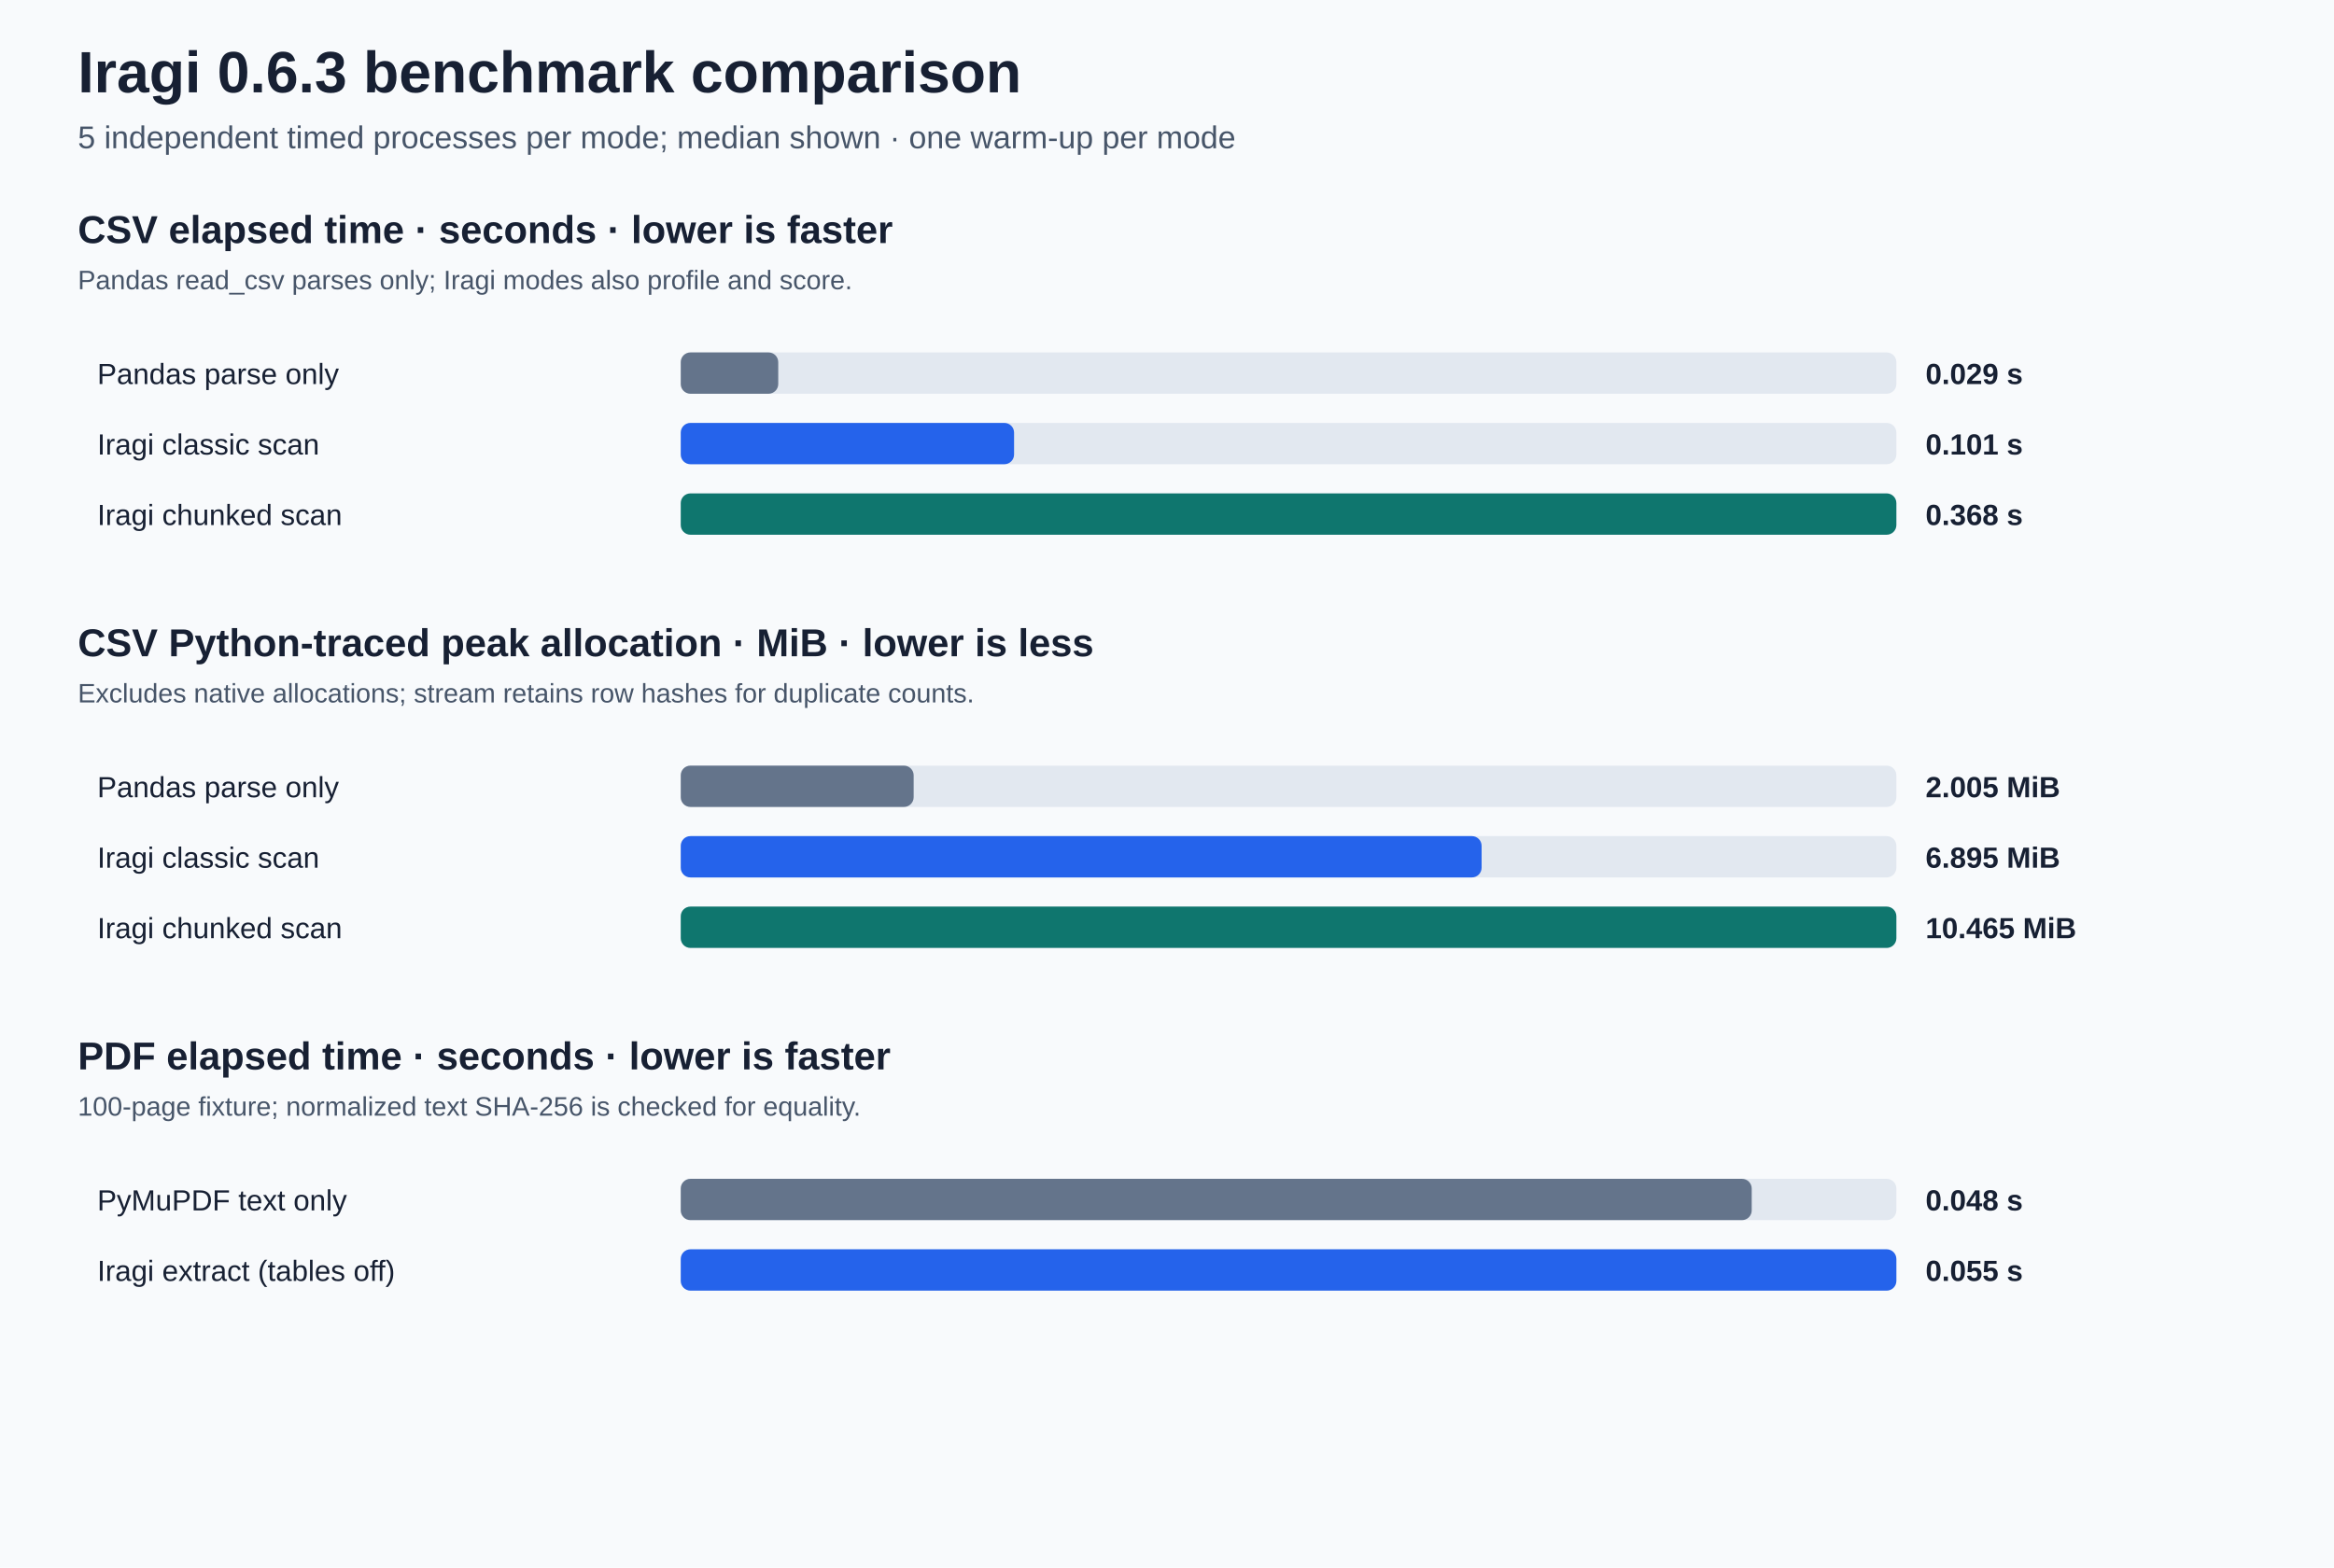
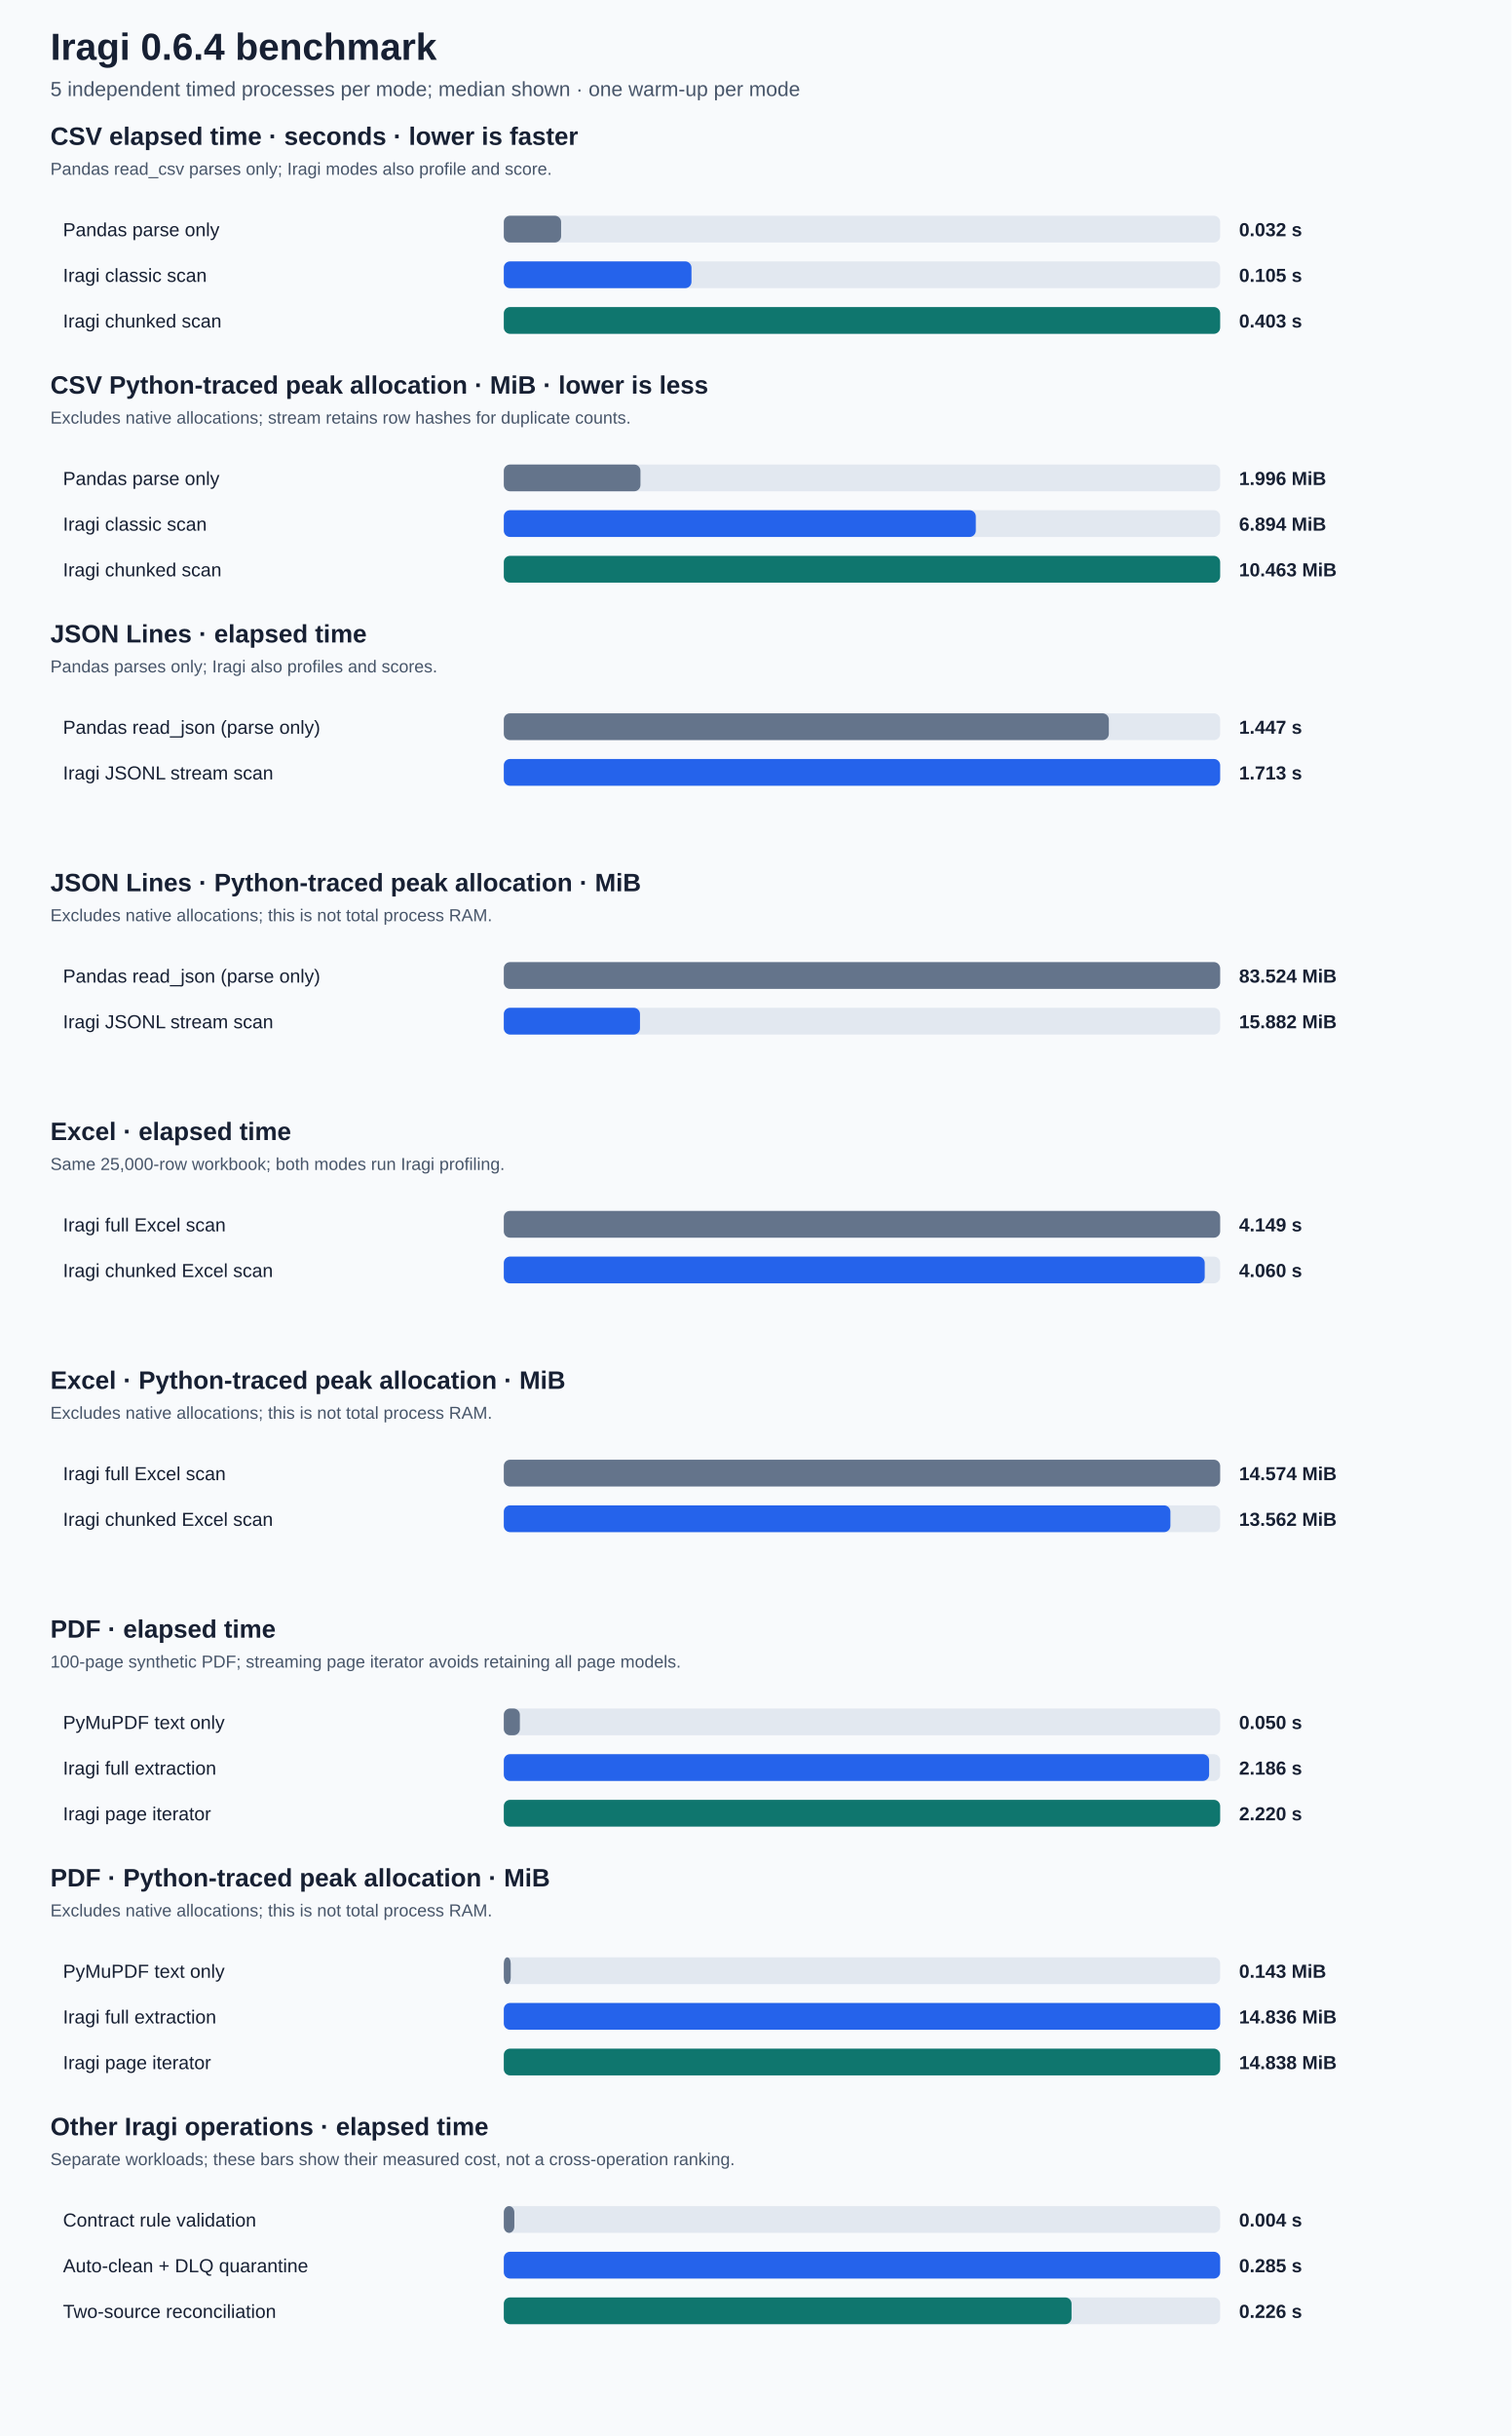
- <svg xmlns="http://www.w3.org/2000/svg" width="960" height="645" viewBox="0 0 960 645" role="img" aria-labelledby="title desc">
+ <svg xmlns="http://www.w3.org/2000/svg" width="960" height="1547" viewBox="0 0 960 1547" role="img" aria-labelledby="title desc">
  <rect width="100%" height="100%" fill="#f8fafc" />
  <style>text{font-family:Arial,sans-serif;fill:#172033}.title{font-size:24px;font-weight:700}.subtitle{font-size:13px;fill:#475569}.heading{font-size:16px;font-weight:700}.note{font-size:11px;fill:#475569}.label{font-size:12px}.value{font-size:12px;font-weight:700}.track{fill:#e2e8f0}.bar0{fill:#64748b}.bar1{fill:#2563eb}.bar2{fill:#0f766e}</style>
-   <text x="32" y="38" class="title">Iragi 0.6.3 benchmark comparison</text>
+   <text x="32" y="38" class="title">Iragi 0.6.4 benchmark</text>
  <text x="32" y="61" class="subtitle">5 independent timed processes per mode; median shown · one warm-up per mode</text>
-   <text x="32" y="100" class="heading">CSV elapsed time · seconds · lower is faster</text>
-   <text x="32" y="119" class="note">Pandas read_csv parses only; Iragi modes also profile and score.</text>
-   <text x="40" y="158" class="label">Pandas parse only</text>
-   <rect x="280" y="145" width="500" height="17" rx="4" class="track" />
-   <rect x="280" y="145" width="40.1" height="17" rx="4" class="bar0" />
-   <text x="792" y="158" class="value">0.029 s</text>
-   <text x="40" y="187" class="label">Iragi classic scan</text>
-   <rect x="280" y="174" width="500" height="17" rx="4" class="track" />
-   <rect x="280" y="174" width="137.1" height="17" rx="4" class="bar1" />
-   <text x="792" y="187" class="value">0.101 s</text>
-   <text x="40" y="216" class="label">Iragi chunked scan</text>
-   <rect x="280" y="203" width="500" height="17" rx="4" class="track" />
-   <rect x="280" y="203" width="500.0" height="17" rx="4" class="bar2" />
-   <text x="792" y="216" class="value">0.368 s</text>
-   <text x="32" y="270" class="heading">CSV Python-traced peak allocation · MiB · lower is less</text>
-   <text x="32" y="289" class="note">Excludes native allocations; stream retains row hashes for duplicate counts.</text>
-   <text x="40" y="328" class="label">Pandas parse only</text>
-   <rect x="280" y="315" width="500" height="17" rx="4" class="track" />
-   <rect x="280" y="315" width="95.8" height="17" rx="4" class="bar0" />
-   <text x="792" y="328" class="value">2.005 MiB</text>
-   <text x="40" y="357" class="label">Iragi classic scan</text>
-   <rect x="280" y="344" width="500" height="17" rx="4" class="track" />
-   <rect x="280" y="344" width="329.4" height="17" rx="4" class="bar1" />
-   <text x="792" y="357" class="value">6.895 MiB</text>
-   <text x="40" y="386" class="label">Iragi chunked scan</text>
-   <rect x="280" y="373" width="500" height="17" rx="4" class="track" />
-   <rect x="280" y="373" width="500.0" height="17" rx="4" class="bar2" />
-   <text x="792" y="386" class="value">10.465 MiB</text>
-   <text x="32" y="440" class="heading">PDF elapsed time · seconds · lower is faster</text>
-   <text x="32" y="459" class="note">100-page fixture; normalized text SHA-256 is checked for equality.</text>
-   <text x="40" y="498" class="label">PyMuPDF text only</text>
-   <rect x="280" y="485" width="500" height="17" rx="4" class="track" />
-   <rect x="280" y="485" width="440.5" height="17" rx="4" class="bar0" />
-   <text x="792" y="498" class="value">0.048 s</text>
-   <text x="40" y="527" class="label">Iragi extract (tables off)</text>
-   <rect x="280" y="514" width="500" height="17" rx="4" class="track" />
-   <rect x="280" y="514" width="500.0" height="17" rx="4" class="bar1" />
-   <text x="792" y="527" class="value">0.055 s</text>
+   <text x="32" y="92" class="heading">CSV elapsed time · seconds · lower is faster</text>
+   <text x="32" y="111" class="note">Pandas read_csv parses only; Iragi modes also profile and score.</text>
+   <text x="40" y="150" class="label">Pandas parse only</text>
+   <rect x="320" y="137" width="455" height="17" rx="4" class="track" />
+   <rect x="320" y="137" width="36.4" height="17" rx="4" class="bar0" />
+   <text x="787" y="150" class="value">0.032 s</text>
+   <text x="40" y="179" class="label">Iragi classic scan</text>
+   <rect x="320" y="166" width="455" height="17" rx="4" class="track" />
+   <rect x="320" y="166" width="119.2" height="17" rx="4" class="bar1" />
+   <text x="787" y="179" class="value">0.105 s</text>
+   <text x="40" y="208" class="label">Iragi chunked scan</text>
+   <rect x="320" y="195" width="455" height="17" rx="4" class="track" />
+   <rect x="320" y="195" width="455.0" height="17" rx="4" class="bar2" />
+   <text x="787" y="208" class="value">0.403 s</text>
+   <text x="32" y="250" class="heading">CSV Python-traced peak allocation · MiB · lower is less</text>
+   <text x="32" y="269" class="note">Excludes native allocations; stream retains row hashes for duplicate counts.</text>
+   <text x="40" y="308" class="label">Pandas parse only</text>
+   <rect x="320" y="295" width="455" height="17" rx="4" class="track" />
+   <rect x="320" y="295" width="86.8" height="17" rx="4" class="bar0" />
+   <text x="787" y="308" class="value">1.996 MiB</text>
+   <text x="40" y="337" class="label">Iragi classic scan</text>
+   <rect x="320" y="324" width="455" height="17" rx="4" class="track" />
+   <rect x="320" y="324" width="299.8" height="17" rx="4" class="bar1" />
+   <text x="787" y="337" class="value">6.894 MiB</text>
+   <text x="40" y="366" class="label">Iragi chunked scan</text>
+   <rect x="320" y="353" width="455" height="17" rx="4" class="track" />
+   <rect x="320" y="353" width="455.0" height="17" rx="4" class="bar2" />
+   <text x="787" y="366" class="value">10.463 MiB</text>
+   <text x="32" y="408" class="heading">JSON Lines · elapsed time</text>
+   <text x="32" y="427" class="note">Pandas parses only; Iragi also profiles and scores.</text>
+   <text x="40" y="466" class="label">Pandas read_json (parse only)</text>
+   <rect x="320" y="453" width="455" height="17" rx="4" class="track" />
+   <rect x="320" y="453" width="384.3" height="17" rx="4" class="bar0" />
+   <text x="787" y="466" class="value">1.447 s</text>
+   <text x="40" y="495" class="label">Iragi JSONL stream scan</text>
+   <rect x="320" y="482" width="455" height="17" rx="4" class="track" />
+   <rect x="320" y="482" width="455.0" height="17" rx="4" class="bar1" />
+   <text x="787" y="495" class="value">1.713 s</text>
+   <text x="32" y="566" class="heading">JSON Lines · Python-traced peak allocation · MiB</text>
+   <text x="32" y="585" class="note">Excludes native allocations; this is not total process RAM.</text>
+   <text x="40" y="624" class="label">Pandas read_json (parse only)</text>
+   <rect x="320" y="611" width="455" height="17" rx="4" class="track" />
+   <rect x="320" y="611" width="455.0" height="17" rx="4" class="bar0" />
+   <text x="787" y="624" class="value">83.524 MiB</text>
+   <text x="40" y="653" class="label">Iragi JSONL stream scan</text>
+   <rect x="320" y="640" width="455" height="17" rx="4" class="track" />
+   <rect x="320" y="640" width="86.5" height="17" rx="4" class="bar1" />
+   <text x="787" y="653" class="value">15.882 MiB</text>
+   <text x="32" y="724" class="heading">Excel · elapsed time</text>
+   <text x="32" y="743" class="note">Same 25,000-row workbook; both modes run Iragi profiling.</text>
+   <text x="40" y="782" class="label">Iragi full Excel scan</text>
+   <rect x="320" y="769" width="455" height="17" rx="4" class="track" />
+   <rect x="320" y="769" width="455.0" height="17" rx="4" class="bar0" />
+   <text x="787" y="782" class="value">4.149 s</text>
+   <text x="40" y="811" class="label">Iragi chunked Excel scan</text>
+   <rect x="320" y="798" width="455" height="17" rx="4" class="track" />
+   <rect x="320" y="798" width="445.2" height="17" rx="4" class="bar1" />
+   <text x="787" y="811" class="value">4.060 s</text>
+   <text x="32" y="882" class="heading">Excel · Python-traced peak allocation · MiB</text>
+   <text x="32" y="901" class="note">Excludes native allocations; this is not total process RAM.</text>
+   <text x="40" y="940" class="label">Iragi full Excel scan</text>
+   <rect x="320" y="927" width="455" height="17" rx="4" class="track" />
+   <rect x="320" y="927" width="455.0" height="17" rx="4" class="bar0" />
+   <text x="787" y="940" class="value">14.574 MiB</text>
+   <text x="40" y="969" class="label">Iragi chunked Excel scan</text>
+   <rect x="320" y="956" width="455" height="17" rx="4" class="track" />
+   <rect x="320" y="956" width="423.4" height="17" rx="4" class="bar1" />
+   <text x="787" y="969" class="value">13.562 MiB</text>
+   <text x="32" y="1040" class="heading">PDF · elapsed time</text>
+   <text x="32" y="1059" class="note">100-page synthetic PDF; streaming page iterator avoids retaining all page models.</text>
+   <text x="40" y="1098" class="label">PyMuPDF text only</text>
+   <rect x="320" y="1085" width="455" height="17" rx="4" class="track" />
+   <rect x="320" y="1085" width="10.2" height="17" rx="4" class="bar0" />
+   <text x="787" y="1098" class="value">0.050 s</text>
+   <text x="40" y="1127" class="label">Iragi full extraction</text>
+   <rect x="320" y="1114" width="455" height="17" rx="4" class="track" />
+   <rect x="320" y="1114" width="448.0" height="17" rx="4" class="bar1" />
+   <text x="787" y="1127" class="value">2.186 s</text>
+   <text x="40" y="1156" class="label">Iragi page iterator</text>
+   <rect x="320" y="1143" width="455" height="17" rx="4" class="track" />
+   <rect x="320" y="1143" width="455.0" height="17" rx="4" class="bar2" />
+   <text x="787" y="1156" class="value">2.220 s</text>
+   <text x="32" y="1198" class="heading">PDF · Python-traced peak allocation · MiB</text>
+   <text x="32" y="1217" class="note">Excludes native allocations; this is not total process RAM.</text>
+   <text x="40" y="1256" class="label">PyMuPDF text only</text>
+   <rect x="320" y="1243" width="455" height="17" rx="4" class="track" />
+   <rect x="320" y="1243" width="4.4" height="17" rx="4" class="bar0" />
+   <text x="787" y="1256" class="value">0.143 MiB</text>
+   <text x="40" y="1285" class="label">Iragi full extraction</text>
+   <rect x="320" y="1272" width="455" height="17" rx="4" class="track" />
+   <rect x="320" y="1272" width="455.0" height="17" rx="4" class="bar1" />
+   <text x="787" y="1285" class="value">14.836 MiB</text>
+   <text x="40" y="1314" class="label">Iragi page iterator</text>
+   <rect x="320" y="1301" width="455" height="17" rx="4" class="track" />
+   <rect x="320" y="1301" width="455.0" height="17" rx="4" class="bar2" />
+   <text x="787" y="1314" class="value">14.838 MiB</text>
+   <text x="32" y="1356" class="heading">Other Iragi operations · elapsed time</text>
+   <text x="32" y="1375" class="note">Separate workloads; these bars show their measured cost, not a cross-operation ranking.</text>
+   <text x="40" y="1414" class="label">Contract rule validation</text>
+   <rect x="320" y="1401" width="455" height="17" rx="4" class="track" />
+   <rect x="320" y="1401" width="6.7" height="17" rx="4" class="bar0" />
+   <text x="787" y="1414" class="value">0.004 s</text>
+   <text x="40" y="1443" class="label">Auto-clean + DLQ quarantine</text>
+   <rect x="320" y="1430" width="455" height="17" rx="4" class="track" />
+   <rect x="320" y="1430" width="455.0" height="17" rx="4" class="bar1" />
+   <text x="787" y="1443" class="value">0.285 s</text>
+   <text x="40" y="1472" class="label">Two-source reconciliation</text>
+   <rect x="320" y="1459" width="455" height="17" rx="4" class="track" />
+   <rect x="320" y="1459" width="360.6" height="17" rx="4" class="bar2" />
+   <text x="787" y="1472" class="value">0.226 s</text>
</svg>
